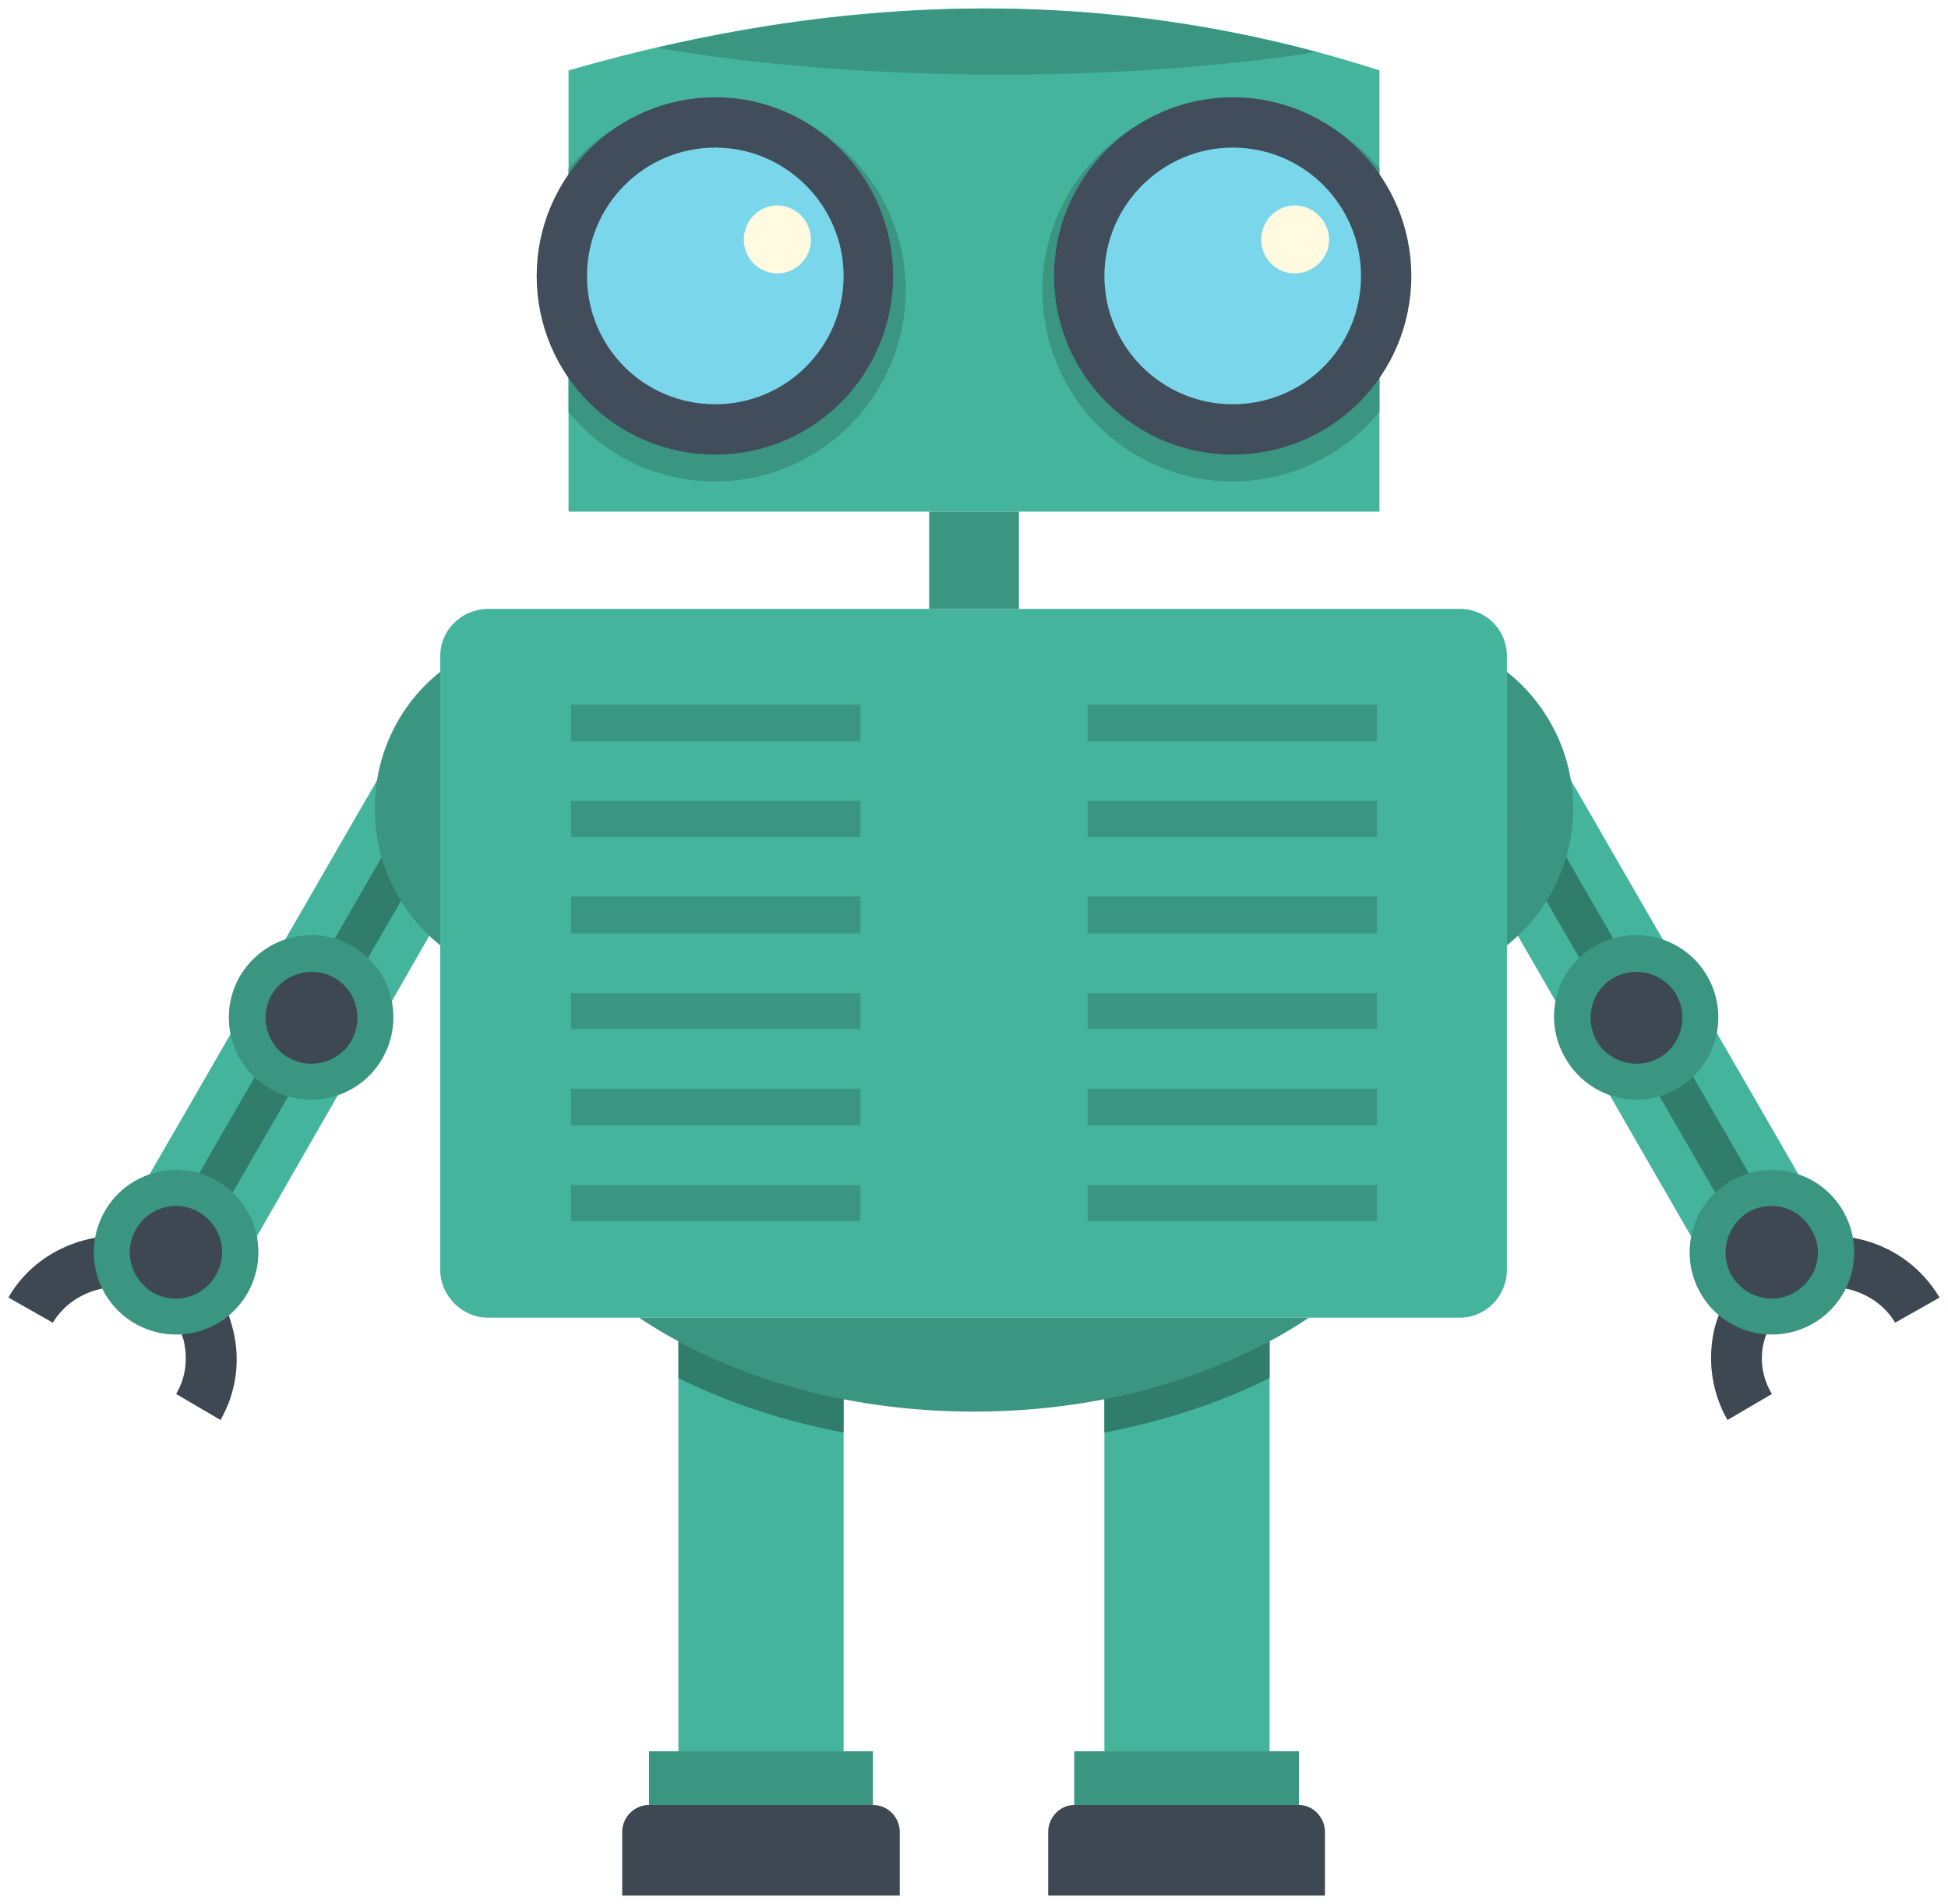
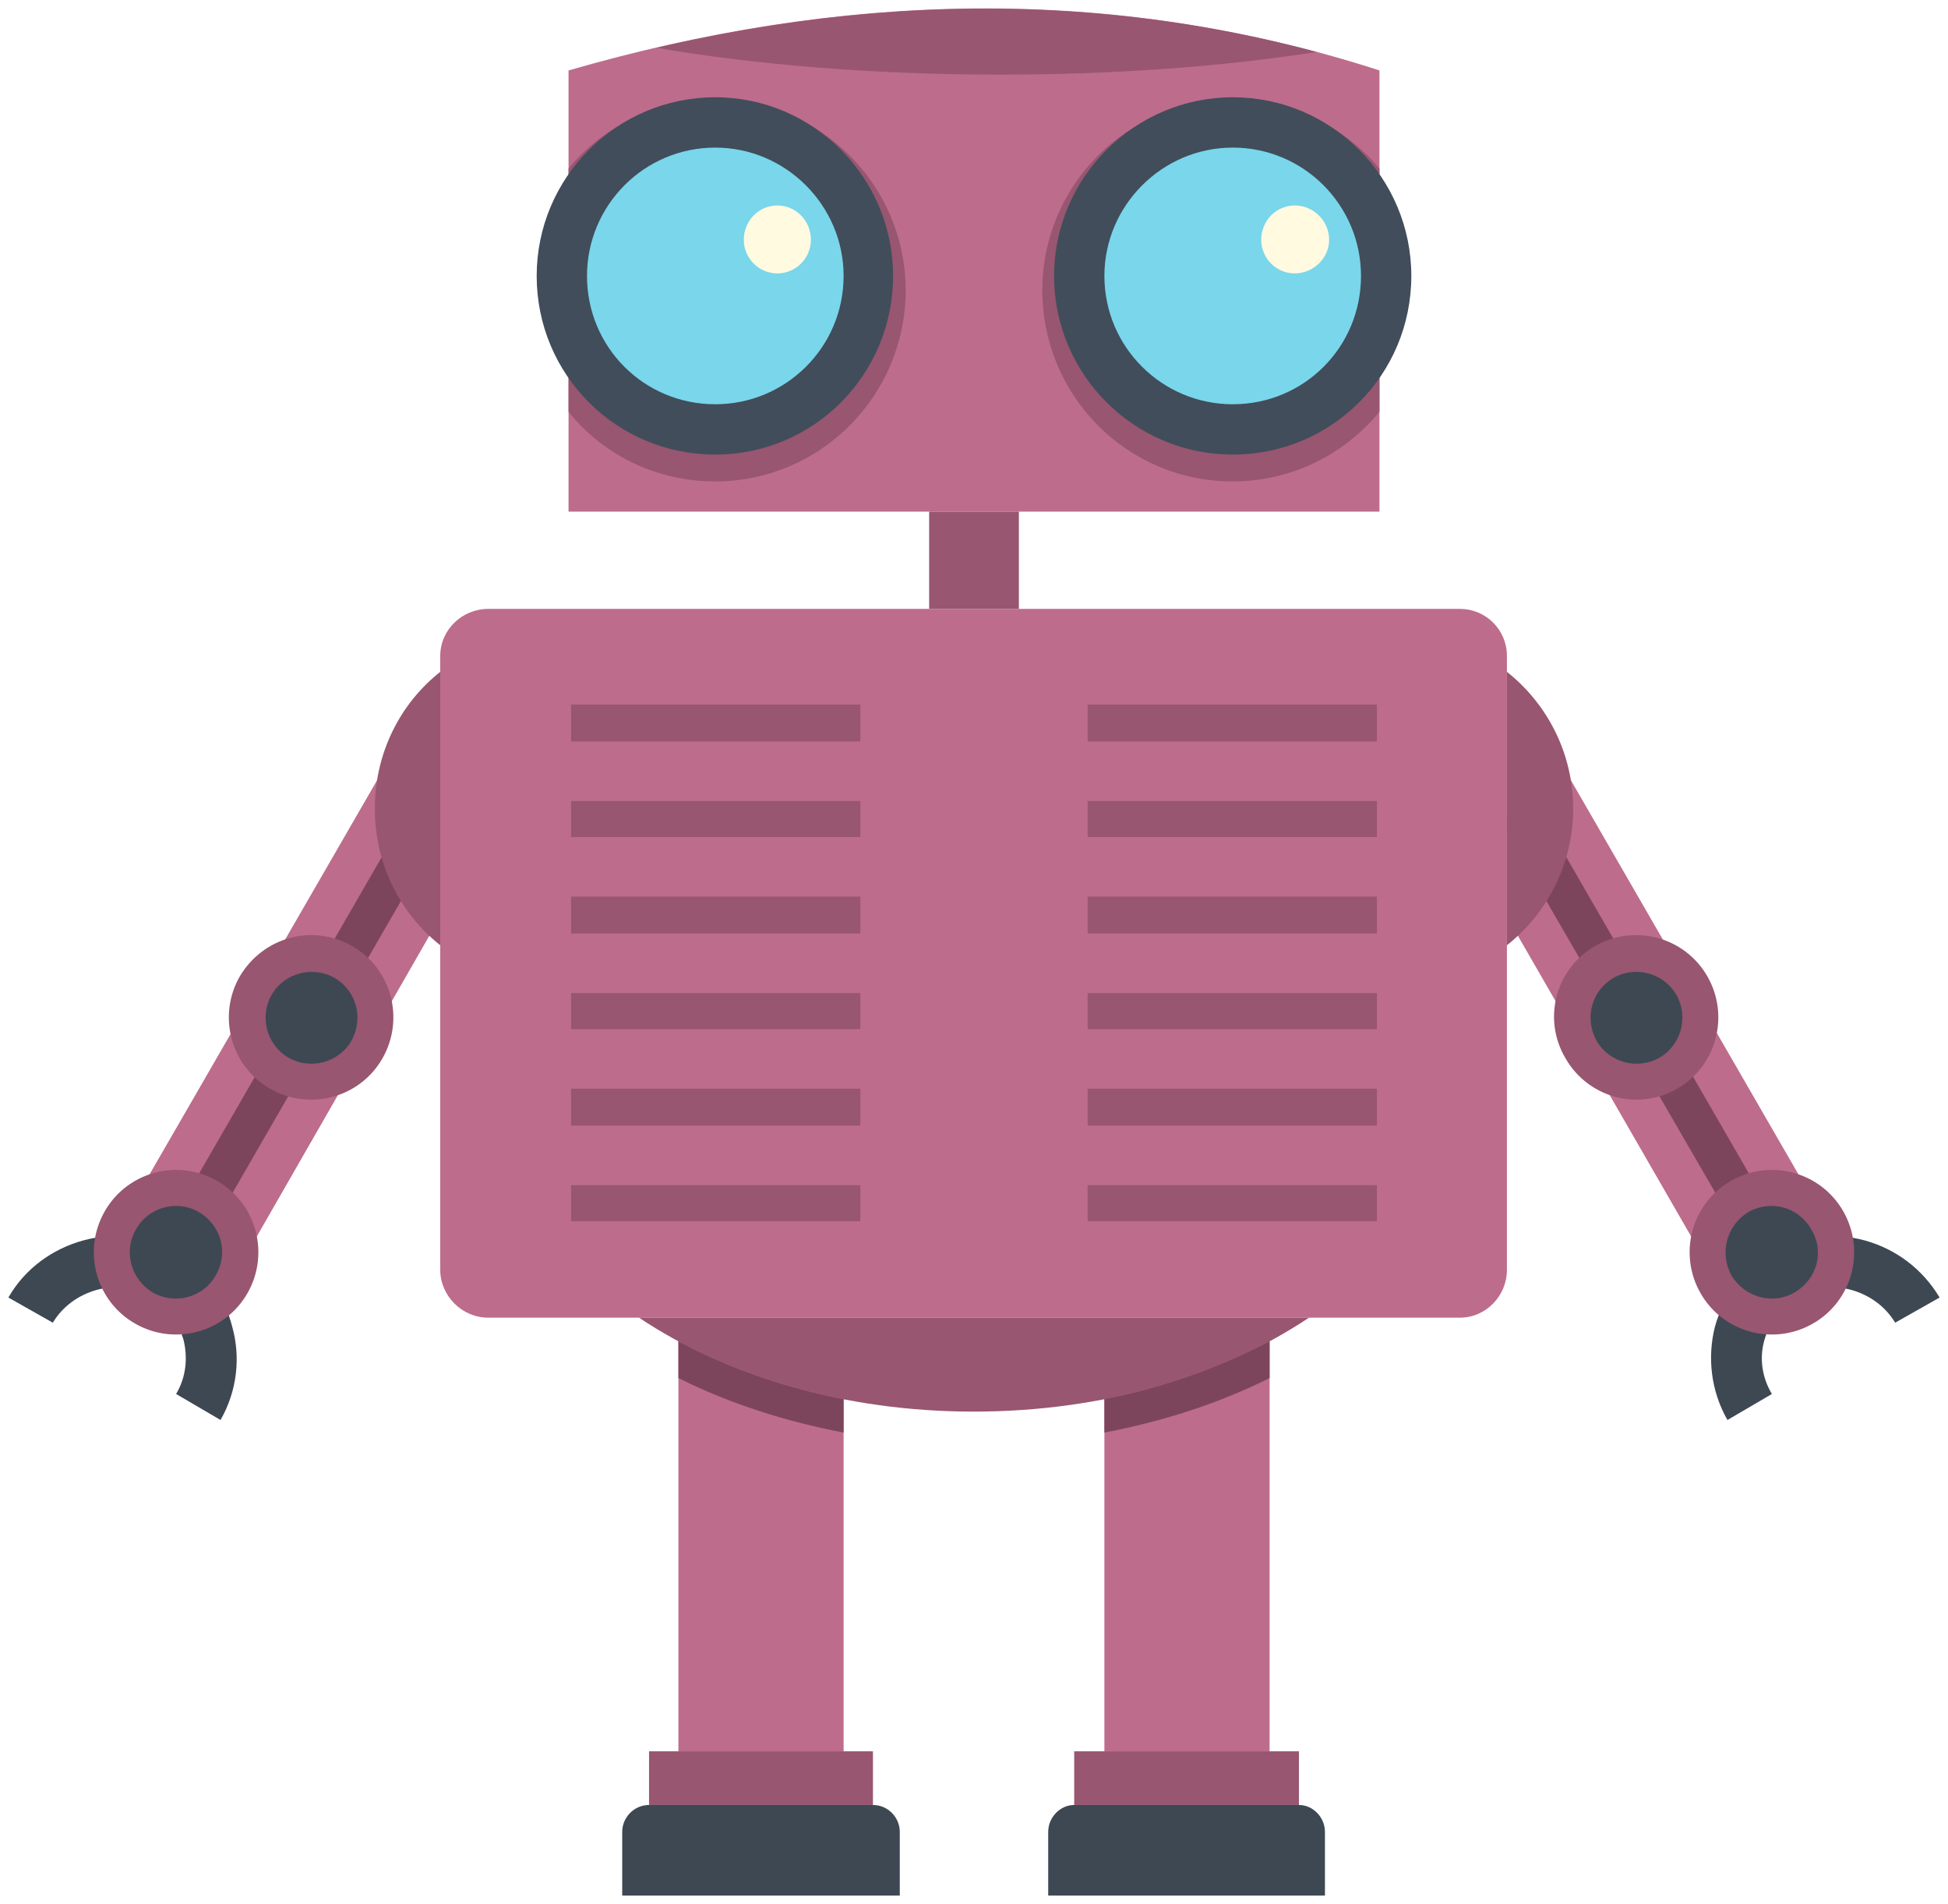
<svg xmlns="http://www.w3.org/2000/svg" width="464.8" height="454.2" viewBox="23.6 28.9 464.8 454.2">
  <g>
    <path d="m25.6 338.429c4.002-7.003 10.605-11.605 17.808-13.606 7.204-2.001 15.207-1.201 22.009 3.001 7.003 4.002 11.806 10.404 13.606 17.607 2.001 7.203 1.201 15.207-2.801 22.21l-10.604-6.203c2.401-4.002 2.801-8.604 1.801-12.806-1.2-4.202-4.002-8.003-8.003-10.404-4.002-2.201-8.604-2.801-12.806-1.601s-8.003 3.802-10.404 7.803z" fill="#3d4853" />
    <g clip-rule="evenodd" fill-rule="evenodd">
-       <path d="m113.838 214.576 14.807 8.603v24.411l-46.62 81.235-25.612-14.806z" fill="#44b59c" />
-       <path d="m122.642 219.577 6.003 3.602v4.402l-55.424 96.041-8.004-4.601z" fill="#307d6c" />
-       <path d="m107.636 254.593c9.404 5.402 12.605 17.408 7.203 26.812s-17.407 12.605-26.811 7.203c-9.405-5.402-12.606-17.408-7.204-26.812 5.603-9.404 17.408-12.606 26.812-7.203z" fill="#3a9581" />
+       <path d="m113.838 214.576 14.807 8.603v24.411l-46.62 81.235-25.612-14.806z" fill="#bd6c8c" />
+       <path d="m122.642 219.577 6.003 3.602v4.402l-55.424 96.041-8.004-4.601z" fill="#7d455b" />
+       <path d="m107.636 254.593c9.404 5.402 12.605 17.408 7.203 26.812s-17.407 12.605-26.811 7.203c-9.405-5.402-12.606-17.408-7.204-26.812 5.603-9.404 17.408-12.606 26.812-7.203z" fill="#985670" />
      <path d="m103.434 262.196c5.202 3.001 7.003 9.604 4.002 15.006-3.001 5.202-9.804 7.003-15.007 4.002-5.202-3.001-7.003-9.804-4.002-15.006 3.002-5.203 9.805-7.003 15.007-4.002z" fill="#3d4853" />
-       <path d="m75.421 310.617c9.405 5.402 12.606 17.408 7.204 26.812s-17.408 12.605-26.812 7.203-12.605-17.407-7.203-26.811c5.403-9.405 17.407-12.607 26.811-7.204z" fill="#3a9581" />
+       <path d="m75.421 310.617c9.405 5.402 12.606 17.408 7.204 26.812s-17.408 12.605-26.812 7.203-12.605-17.407-7.203-26.811c5.403-9.405 17.407-12.607 26.811-7.204z" fill="#985670" />
      <path d="m71.02 318.02c5.402 3.201 7.203 9.805 4.002 15.206-3.001 5.202-9.605 7.003-15.006 4.002-5.202-3.202-7.003-9.805-4.002-15.007 3-5.402 9.803-7.202 15.006-4.201z" fill="#3d4853" />
-       <path d="m224.887 362.639v84.037h-39.417v-97.842c11.604 6.202 25.01 11.004 39.417 13.805z" fill="#44b59c" />
-       <path d="m224.887 362.639v8.004c-13.606-2.601-27.012-6.803-39.417-13.006v-8.804c11.604 6.203 25.01 11.005 39.417 13.806z" fill="#307d6c" />
-       <path d="m178.466 446.676h53.423v12.805h-53.423z" fill="#3a9581" />
+       <path d="m224.887 362.639v84.037h-39.417v-97.842c11.604 6.202 25.01 11.004 39.417 13.805z" fill="#bd6c8c" />
+       <path d="m224.887 362.639v8.004c-13.606-2.601-27.012-6.803-39.417-13.006v-8.804c11.604 6.203 25.01 11.005 39.417 13.806z" fill="#7d455b" />
+       <path d="m178.466 446.676h53.423v12.805h-53.423z" fill="#985670" />
      <path d="m178.466 459.481h53.423c3.602 0 6.403 3.001 6.403 6.403v15.207h-66.229v-15.207c.001-3.401 2.802-6.403 6.403-6.403z" fill="#3d4853" />
-       <path d="m159.258 45.702c64.429-18.608 129.056-20.809 193.484 0v105.246c-64.428 0-129.056 0-193.484 0 0-35.015 0-70.231 0-105.246z" fill="#44b59c" />
-       <path d="m180.268 40.3c52.622-12.205 105.045-13.006 157.468 1-21.81 3.402-47.621 5.402-75.433 5.402-30.413 0-58.826-2.401-82.035-6.402z" fill="#3a9581" />
-       <path d="m352.742 69.112v58.025c-8.404 10.204-21.009 16.607-35.015 16.607-25.211 0-45.42-20.409-45.42-45.62 0-25.011 20.209-45.419 45.42-45.419 14.006 0 26.611 6.403 35.015 16.407zm-193.484 58.025v-58.025c8.204-10.004 20.809-16.407 35.016-16.407 25.011 0 45.419 20.409 45.419 45.419 0 25.211-20.409 45.62-45.419 45.62-14.207 0-26.812-6.402-35.016-16.607z" fill="#3a9581" />
+       <path d="m159.258 45.702c64.429-18.608 129.056-20.809 193.484 0v105.246c-64.428 0-129.056 0-193.484 0 0-35.015 0-70.231 0-105.246z" fill="#bd6c8c" />
+       <path d="m180.268 40.3c52.622-12.205 105.045-13.006 157.468 1-21.81 3.402-47.621 5.402-75.433 5.402-30.413 0-58.826-2.401-82.035-6.402z" fill="#985670" />
+       <path d="m352.742 69.112v58.025c-8.404 10.204-21.009 16.607-35.015 16.607-25.211 0-45.42-20.409-45.42-45.62 0-25.011 20.209-45.419 45.42-45.419 14.006 0 26.611 6.403 35.015 16.407zm-193.484 58.025v-58.025c8.204-10.004 20.809-16.407 35.016-16.407 25.011 0 45.419 20.409 45.419 45.419 0 25.211-20.409 45.62-45.419 45.62-14.207 0-26.812-6.402-35.016-16.607z" fill="#985670" />
      <path d="m194.274 52.105c23.41 0 42.418 19.208 42.418 42.619 0 23.611-19.008 42.618-42.418 42.618-23.611 0-42.619-19.008-42.619-42.618 0-23.411 19.008-42.619 42.619-42.619zm123.453 0c23.61 0 42.618 19.208 42.618 42.619 0 23.611-19.008 42.618-42.618 42.618-23.41 0-42.618-19.008-42.618-42.618 0-23.411 19.208-42.619 42.618-42.619z" fill="#414d5a" />
      <path d="m194.274 64.11c16.807 0 30.613 13.806 30.613 30.613 0 17.007-13.806 30.614-30.613 30.614-17.008 0-30.614-13.606-30.614-30.614 0-16.807 13.606-30.613 30.614-30.613z" fill="#79d6eb" />
      <path d="m209.08 77.916c4.402 0 8.003 3.601 8.003 8.203 0 4.402-3.602 8.003-8.003 8.003-4.402 0-8.004-3.601-8.004-8.003 0-4.602 3.602-8.203 8.004-8.203z" fill="#fffae0" />
      <path d="m317.727 64.11c17.007 0 30.613 13.806 30.613 30.613 0 17.007-13.606 30.614-30.613 30.614-16.807 0-30.614-13.606-30.614-30.614 0-16.807 13.807-30.613 30.614-30.613z" fill="#79d6eb" />
      <path d="m332.533 77.916c4.401 0 8.203 3.601 8.203 8.203 0 4.402-3.802 8.003-8.203 8.003-4.402 0-8.004-3.601-8.004-8.003.001-4.602 3.602-8.203 8.004-8.203z" fill="#fffae0" />
-       <path d="m245.295 150.948h21.41v23.21h-21.41z" fill="#3a9581" />
-       <path d="m140.05 343.231h231.9c6.203 0 11.205-5.202 11.205-11.404v-146.464c0-6.203-5.002-11.205-11.205-11.205h-231.9c-6.203 0-11.405 5.002-11.405 11.205v146.464c0 6.202 5.202 11.404 11.405 11.404z" fill="#44b59c" />
-       <path d="m159.858 219.977h69.03v8.604c-23.01 0-46.02 0-69.03 0 0-2.801 0-5.802 0-8.604zm0 22.811h69.03v8.804c-23.01 0-46.02 0-69.03 0 0-3.002 0-5.803 0-8.804zm0 23.009h69.03v8.604c-23.01 0-46.02 0-69.03 0 0-2.801 0-5.802 0-8.604zm0 22.81h69.03v8.804c-23.01 0-46.02 0-69.03 0 0-3.001 0-5.802 0-8.804zm0 23.011h69.03v8.604h-69.03zm0-114.65h69.03v8.804h-69.03zm123.254 23.009h69.03v8.604c-23.01 0-46.02 0-69.03 0 0-2.801 0-5.802 0-8.604zm0 22.811h69.03v8.804c-23.01 0-46.02 0-69.03 0 0-3.002 0-5.803 0-8.804zm0 23.009h69.03v8.604c-23.01 0-46.02 0-69.03 0 0-2.801 0-5.802 0-8.604zm0 22.81h69.03v8.804c-23.01 0-46.02 0-69.03 0 0-3.001 0-5.802 0-8.804zm0 23.011h69.03v8.604h-69.03zm0-114.65h69.03v8.804h-69.03z" fill="#3a9581" />
-       <path d="m335.935 343.231c-21.009 14.006-49.021 22.41-80.035 22.41-30.814 0-58.826-8.404-79.835-22.41z" fill="#3a9581" />
-       <path d="m287.113 362.639v84.037h39.417v-97.842c-11.804 6.202-25.01 11.004-39.417 13.805z" fill="#44b59c" />
-       <path d="m287.113 362.639v8.004c13.606-2.601 27.012-6.803 39.417-13.006v-8.804c-11.804 6.203-25.01 11.005-39.417 13.806z" fill="#307d6c" />
-       <path d="m279.91 446.676h53.623v12.805h-53.623z" fill="#3a9581" />
+       <path d="m245.295 150.948h21.41v23.21h-21.41z" fill="#985670" />
+       <path d="m140.05 343.231h231.9c6.203 0 11.205-5.202 11.205-11.404v-146.464c0-6.203-5.002-11.205-11.205-11.205h-231.9c-6.203 0-11.405 5.002-11.405 11.205v146.464c0 6.202 5.202 11.404 11.405 11.404z" fill="#bd6c8c" />
+       <path d="m159.858 219.977h69.03v8.604c-23.01 0-46.02 0-69.03 0 0-2.801 0-5.802 0-8.604zm0 22.811h69.03v8.804c-23.01 0-46.02 0-69.03 0 0-3.002 0-5.803 0-8.804zm0 23.009h69.03v8.604c-23.01 0-46.02 0-69.03 0 0-2.801 0-5.802 0-8.604zm0 22.81h69.03v8.804c-23.01 0-46.02 0-69.03 0 0-3.001 0-5.802 0-8.804zm0 23.011h69.03v8.604h-69.03zm0-114.65h69.03v8.804h-69.03zm123.254 23.009h69.03v8.604c-23.01 0-46.02 0-69.03 0 0-2.801 0-5.802 0-8.604zm0 22.811h69.03v8.804c-23.01 0-46.02 0-69.03 0 0-3.002 0-5.803 0-8.804zm0 23.009h69.03v8.604c-23.01 0-46.02 0-69.03 0 0-2.801 0-5.802 0-8.604zm0 22.81h69.03v8.804c-23.01 0-46.02 0-69.03 0 0-3.001 0-5.802 0-8.804zm0 23.011h69.03v8.604h-69.03zm0-114.65h69.03v8.804h-69.03z" fill="#985670" />
+       <path d="m335.935 343.231c-21.009 14.006-49.021 22.41-80.035 22.41-30.814 0-58.826-8.404-79.835-22.41z" fill="#985670" />
+       <path d="m287.113 362.639v84.037h39.417v-97.842c-11.804 6.202-25.01 11.004-39.417 13.805z" fill="#bd6c8c" />
+       <path d="m287.113 362.639v8.004c13.606-2.601 27.012-6.803 39.417-13.006v-8.804c-11.804 6.203-25.01 11.005-39.417 13.806z" fill="#7d455b" />
+       <path d="m279.91 446.676h53.623v12.805h-53.623z" fill="#985670" />
      <path d="m333.534 459.481h-53.624c-3.402 0-6.203 3.001-6.203 6.403v15.207h66.029v-15.207c0-3.401-2.801-6.403-6.202-6.403z" fill="#3d4853" />
-       <path d="m128.645 254.393c-9.604-7.603-15.607-19.408-15.607-32.614s6.003-25.011 15.607-32.614z" fill="#3a9581" />
+       <path d="m128.645 254.393c-9.604-7.603-15.607-19.408-15.607-32.614s6.003-25.011 15.607-32.614z" fill="#985670" />
    </g>
    <path d="m486.4 338.429c-4.202-7.003-10.605-11.605-17.808-13.606s-15.207-1.201-22.21 3.001c-7.003 4.002-11.605 10.404-13.606 17.607-1.801 7.203-1.001 15.207 3.001 22.21l10.604-6.203c-2.401-4.002-3.001-8.604-1.801-12.806 1.201-4.202 3.802-8.003 8.003-10.404 4.002-2.201 8.604-2.801 12.806-1.601s8.003 3.802 10.404 7.803z" fill="#3d4853" />
-     <path clip-rule="evenodd" d="m398.161 214.576-15.006 8.603v24.411l46.82 81.235 25.611-14.806z" fill="#44b59c" fill-rule="evenodd" />
-     <path clip-rule="evenodd" d="m389.358 219.577-6.203 3.602v4.402l55.624 96.041 8.004-4.601z" fill="#307d6c" fill-rule="evenodd" />
-     <path clip-rule="evenodd" d="m404.164 254.593c-9.404 5.402-12.605 17.408-7.003 26.812 5.402 9.404 17.407 12.605 26.611 7.203 9.404-5.402 12.606-17.408 7.204-26.812s-17.408-12.606-26.812-7.203z" fill="#3a9581" fill-rule="evenodd" />
+     <path clip-rule="evenodd" d="m398.161 214.576-15.006 8.603v24.411l46.82 81.235 25.611-14.806z" fill="#bd6c8c" fill-rule="evenodd" />
+     <path clip-rule="evenodd" d="m389.358 219.577-6.203 3.602v4.402l55.624 96.041 8.004-4.601z" fill="#7d455b" fill-rule="evenodd" />
+     <path clip-rule="evenodd" d="m404.164 254.593c-9.404 5.402-12.605 17.408-7.003 26.812 5.402 9.404 17.407 12.605 26.611 7.203 9.404-5.402 12.606-17.408 7.204-26.812s-17.408-12.606-26.812-7.203z" fill="#985670" fill-rule="evenodd" />
    <path clip-rule="evenodd" d="m408.566 262.196c-5.202 3.001-7.003 9.604-4.002 15.006 3.001 5.202 9.804 7.003 15.006 4.002s7.003-9.804 4.002-15.006c-3.001-5.203-9.804-7.003-15.006-4.002z" fill="#3d4853" fill-rule="evenodd" />
-     <path clip-rule="evenodd" d="m436.578 310.617c-9.405 5.402-12.605 17.408-7.204 26.812 5.402 9.404 17.408 12.605 26.812 7.203s12.605-17.407 7.203-26.811c-5.402-9.405-17.406-12.607-26.811-7.204z" fill="#3a9581" fill-rule="evenodd" />
+     <path clip-rule="evenodd" d="m436.578 310.617c-9.405 5.402-12.605 17.408-7.204 26.812 5.402 9.404 17.408 12.605 26.812 7.203s12.605-17.407 7.203-26.811c-5.402-9.405-17.406-12.607-26.811-7.204z" fill="#985670" fill-rule="evenodd" />
    <path clip-rule="evenodd" d="m440.78 318.02c-5.202 3.201-7.003 9.805-4.002 15.206 3.201 5.202 9.805 7.003 15.006 4.002 5.402-3.202 7.204-9.805 4.002-15.007-3-5.402-9.604-7.202-15.006-4.201z" fill="#3d4853" fill-rule="evenodd" />
-     <path clip-rule="evenodd" d="m383.155 254.393c9.604-7.603 15.807-19.408 15.807-32.614s-6.203-25.011-15.807-32.614z" fill="#3a9581" fill-rule="evenodd" />
+     <path clip-rule="evenodd" d="m383.155 254.393c9.604-7.603 15.807-19.408 15.807-32.614s-6.203-25.011-15.807-32.614z" fill="#985670" fill-rule="evenodd" />
  </g>
</svg>
